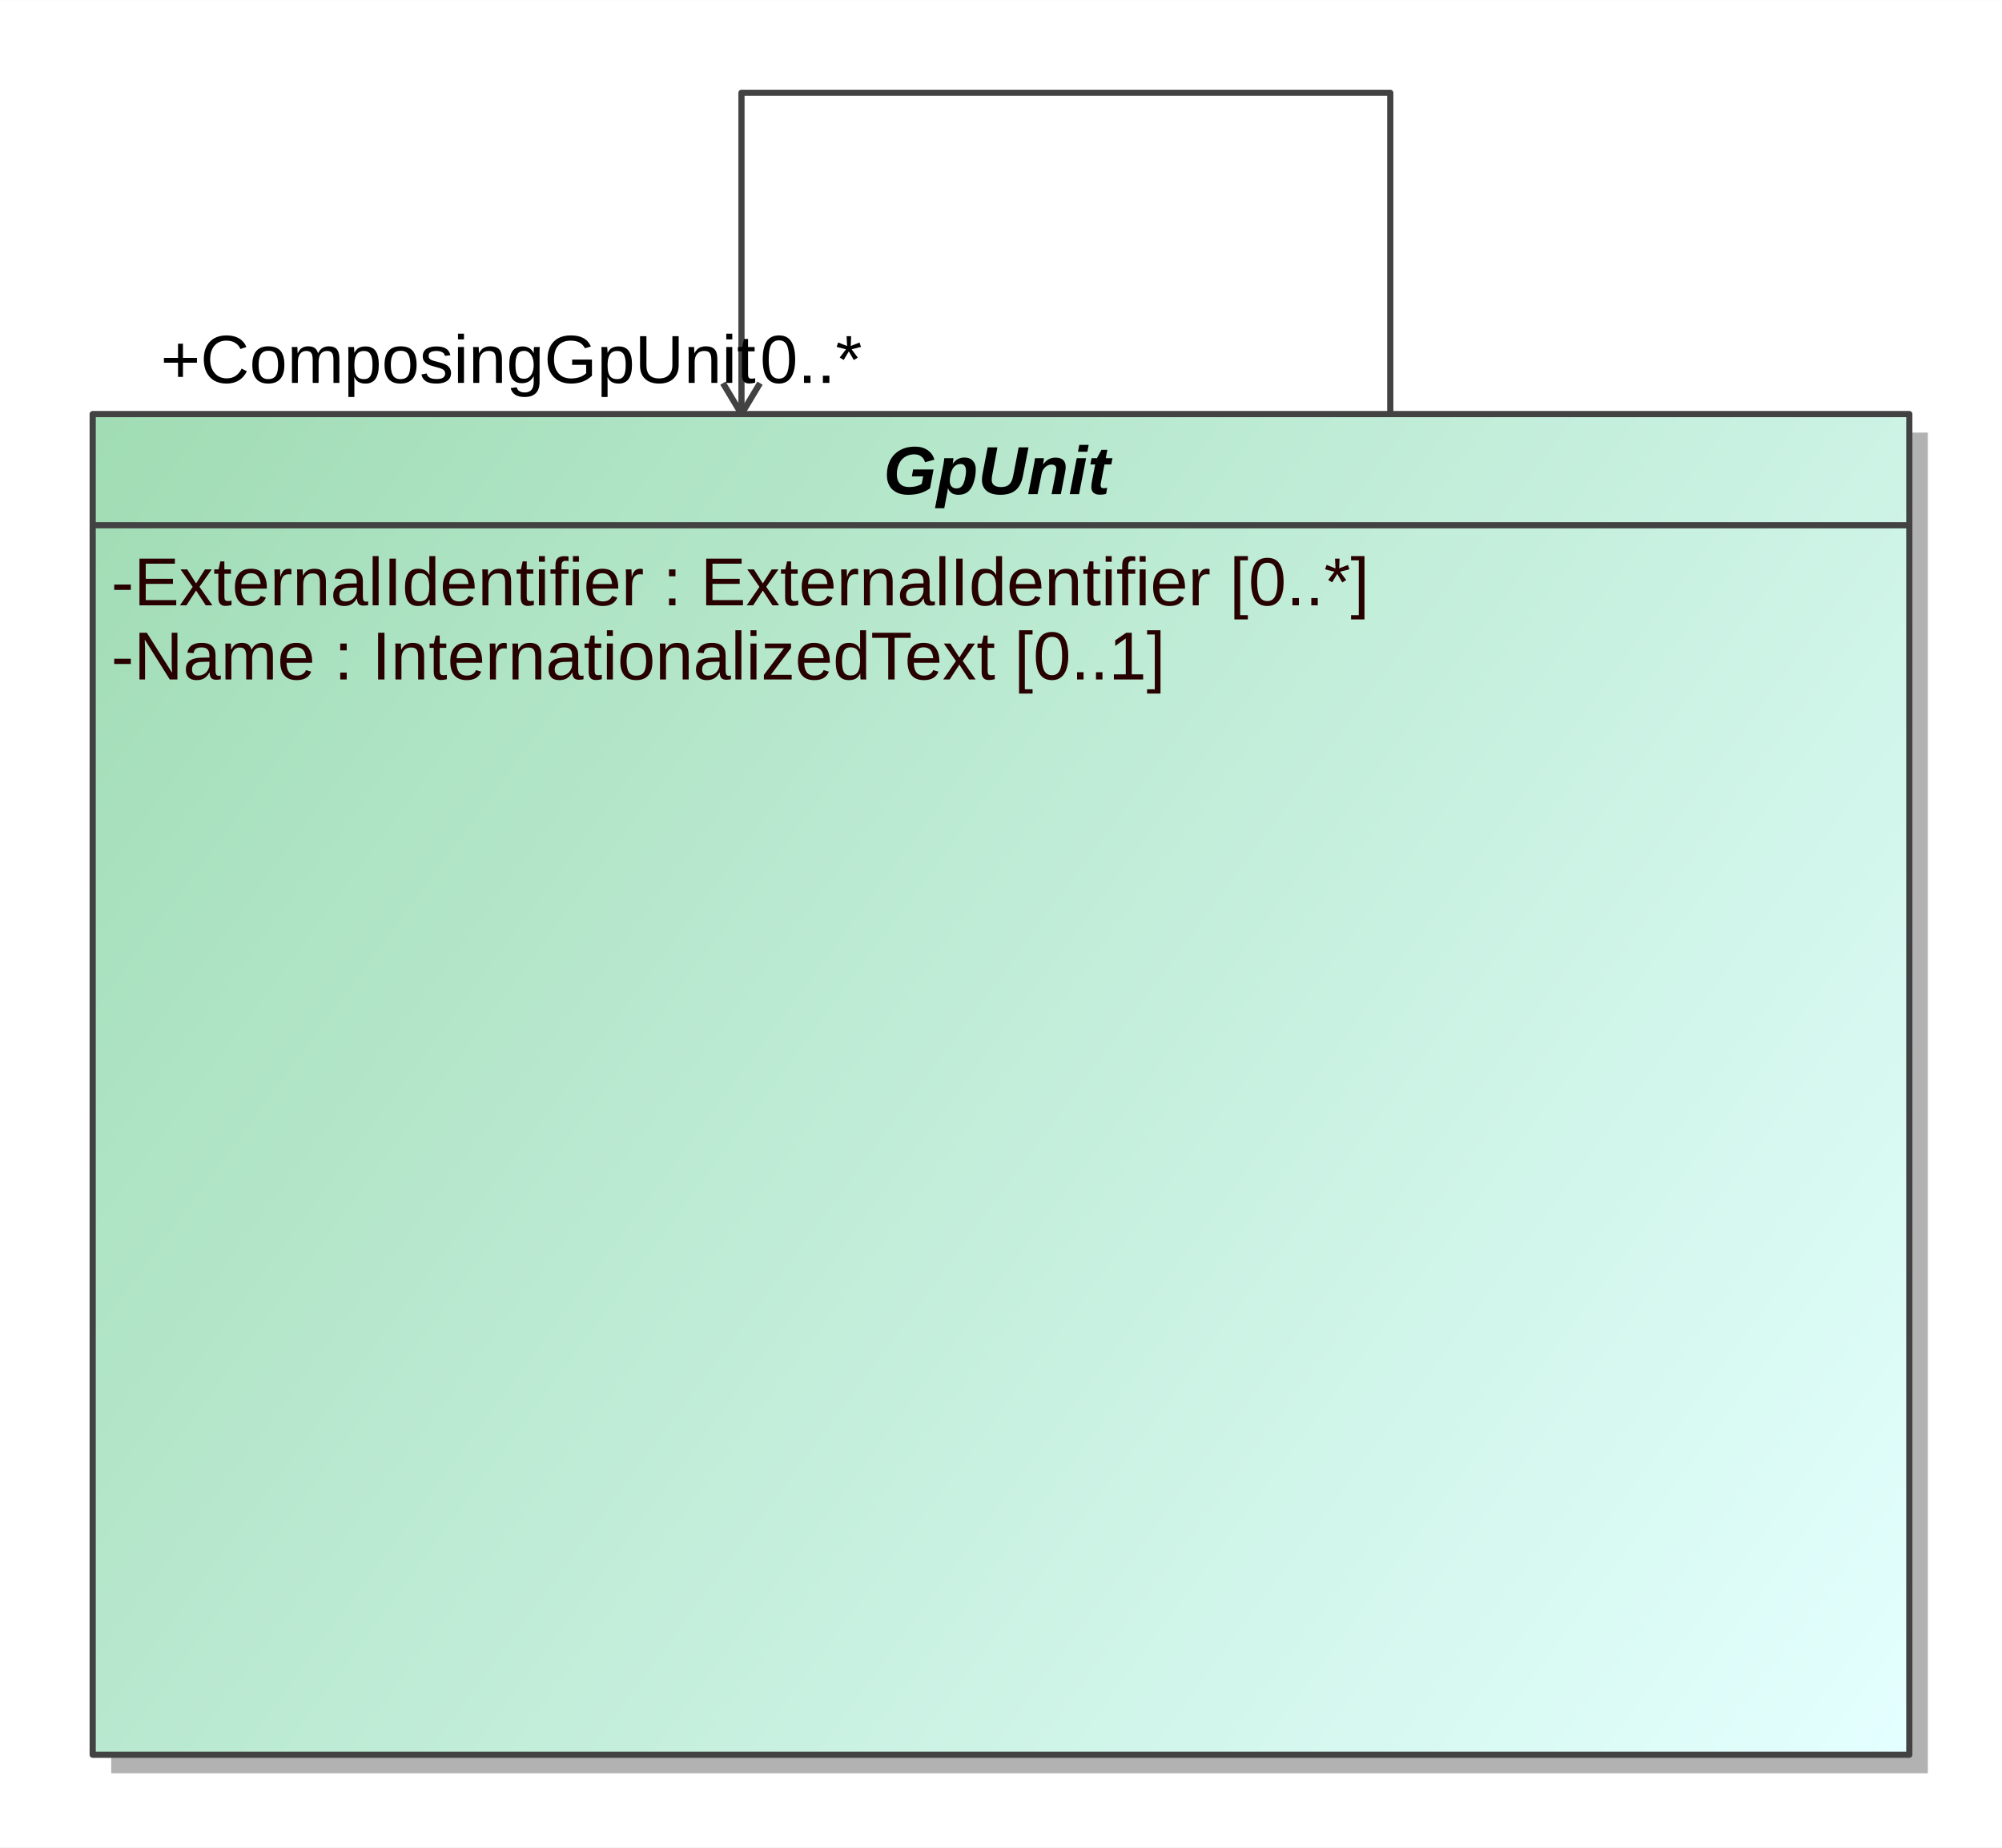
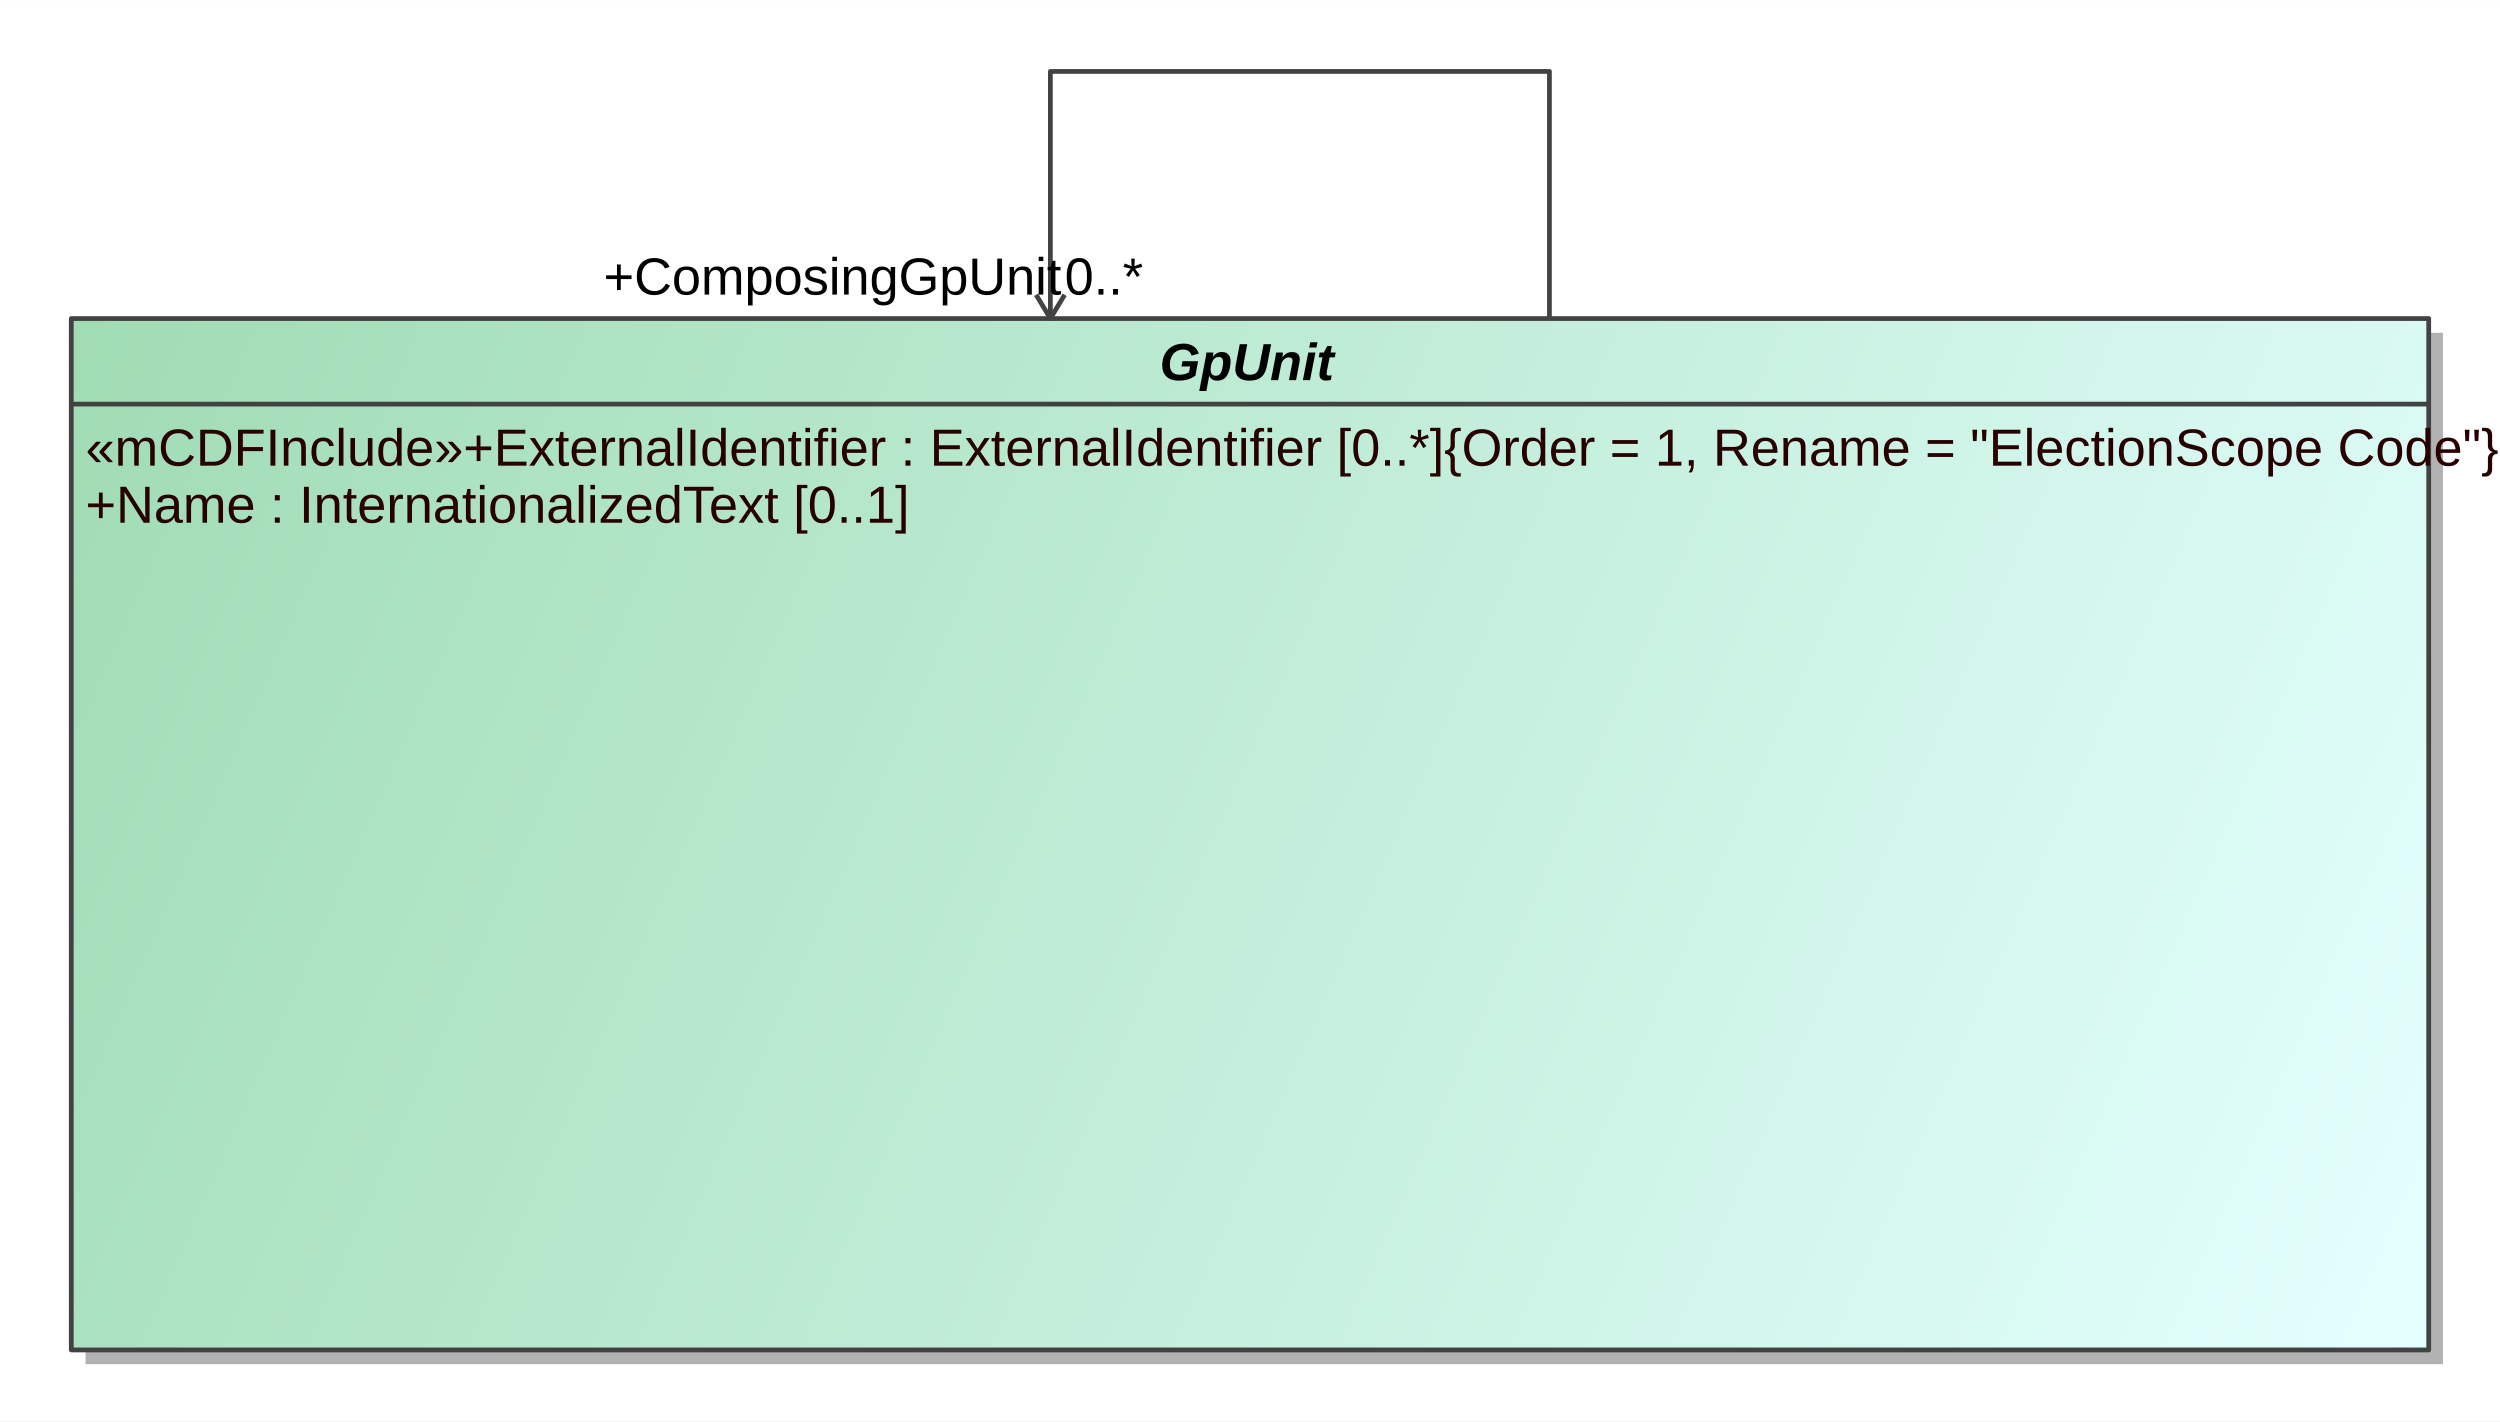
- <svg xmlns="http://www.w3.org/2000/svg" fill-opacity="1" color-rendering="auto" color-interpolation="auto" text-rendering="auto" stroke="black" stroke-linecap="square" width="3.375in" stroke-miterlimit="10" shape-rendering="auto" stroke-opacity="1" fill="black" stroke-dasharray="none" font-weight="normal" stroke-width="1" viewBox="0 0 324 299" height="3.115in" font-family="'Arial'" font-style="normal" stroke-linejoin="miter" font-size="12" stroke-dashoffset="0" image-rendering="auto">
+ <svg xmlns="http://www.w3.org/2000/svg" fill-opacity="1" color-rendering="auto" color-interpolation="auto" text-rendering="auto" stroke="black" stroke-linecap="square" width="5.479in" stroke-miterlimit="10" shape-rendering="auto" stroke-opacity="1" fill="black" stroke-dasharray="none" font-weight="normal" stroke-width="1" viewBox="0 0 526 299" height="3.115in" font-family="'Arial'" font-style="normal" stroke-linejoin="miter" font-size="12" stroke-dashoffset="0" image-rendering="auto">
  <defs id="genericDefs" />
  <g>
    <defs id="defs1">
-       <linearGradient x1="1225" gradientUnits="userSpaceOnUse" x2="1519" y1="1386" y2="1603" id="linearGradient1" spreadMethod="pad">
+       <linearGradient x1="1225" gradientUnits="userSpaceOnUse" x2="1721" y1="1386" y2="1603" id="linearGradient1" spreadMethod="pad">
        <stop stop-opacity="1" stop-color="rgb(160,220,180)" offset="0%" />
        <stop stop-opacity="1" stop-color="rgb(228,255,255)" offset="100%" />
      </linearGradient>
      <clipPath clipPathUnits="userSpaceOnUse" id="clipPath1">
-         <path d="M0 0 L324 0 L324 299 L0 299 L0 0 Z" />
+         <path d="M0 0 L526 0 L526 299 L0 299 L0 0 Z" />
      </clipPath>
      <clipPath clipPathUnits="userSpaceOnUse" id="clipPath2">
-         <path d="M1210 1319 L1534 1319 L1534 1618 L1210 1618 L1210 1319 Z" />
+         <path d="M1210 1319 L1736 1319 L1736 1618 L1210 1618 L1210 1319 Z" />
      </clipPath>
    </defs>
    <g fill="white" stroke="white">
-       <rect x="0" width="324" height="299" y="0" clip-path="url(#clipPath1)" stroke="none" />
-       <rect x="1228" y="1389" transform="translate(-1210,-1319)" clip-path="url(#clipPath2)" fill="rgb(178,178,178)" width="294" text-rendering="geometricPrecision" height="217" stroke="none" />
-       <rect x="1225" y="1386" transform="translate(-1210,-1319)" clip-path="url(#clipPath2)" fill="url(#linearGradient1)" width="294" text-rendering="geometricPrecision" height="217" stroke="none" />
+       <rect x="0" width="526" height="299" y="0" clip-path="url(#clipPath1)" stroke="none" />
+       <rect x="1228" y="1389" transform="translate(-1210,-1319)" clip-path="url(#clipPath2)" fill="rgb(178,178,178)" width="496" text-rendering="geometricPrecision" height="217" stroke="none" />
+       <rect x="1225" y="1386" transform="translate(-1210,-1319)" clip-path="url(#clipPath2)" fill="url(#linearGradient1)" width="496" text-rendering="geometricPrecision" height="217" stroke="none" />
    </g>
    <g fill="rgb(66,66,66)" text-rendering="geometricPrecision" transform="translate(-1210,-1319)" stroke-linecap="butt" stroke="rgb(66,66,66)" stroke-linejoin="round">
-       <rect fill="none" x="1225" width="294" height="217" y="1386" clip-path="url(#clipPath2)" />
-       <line y2="1404" fill="none" x1="1225" clip-path="url(#clipPath2)" x2="1519" y1="1404" />
-       <text x="1228" font-size="11" y="1428.958" clip-path="url(#clipPath2)" fill="rgb(40,0,0)" stroke="none" space="preserve">-Name : InternationalizedText [0..1]</text>
-       <text x="1228" font-size="11" y="1416.958" clip-path="url(#clipPath2)" fill="rgb(40,0,0)" stroke="none" space="preserve">-ExternalIdentifier : ExternalIdentifier [0..*]</text>
+       <rect fill="none" x="1225" width="496" height="217" y="1386" clip-path="url(#clipPath2)" />
+       <line y2="1404" fill="none" x1="1225" clip-path="url(#clipPath2)" x2="1721" y1="1404" />
+       <text x="1228" font-size="11" y="1428.958" clip-path="url(#clipPath2)" fill="rgb(40,0,0)" stroke="none" space="preserve">+Name : InternationalizedText [0..1]</text>
+       <text x="1228" font-size="11" y="1416.958" clip-path="url(#clipPath2)" fill="rgb(40,0,0)" stroke="none" space="preserve">«mCDFInclude»+ExternalIdentifier : ExternalIdentifier [0..*]{Order = 1, Rename = "ElectionScope Code"}</text>
    </g>
    <g font-size="11" stroke-linecap="butt" transform="translate(-1210,-1319)" text-rendering="geometricPrecision" stroke-linejoin="round" font-style="italic" font-weight="bold">
-       <text x="1353" space="preserve" y="1398.958" clip-path="url(#clipPath2)" stroke="none">GpUnit</text>
-       <path fill="none" d="M1333 1381 L1330 1386 L1327 1381" clip-path="url(#clipPath2)" stroke="rgb(66,66,66)" />
-       <path fill="none" d="M1330 1386 L1330 1334 L1435 1334 L1435 1386" clip-path="url(#clipPath2)" stroke="rgb(66,66,66)" />
-       <text x="1236" y="1380.958" clip-path="url(#clipPath2)" font-style="normal" stroke="none" font-weight="normal" space="preserve">+ComposingGpUnit</text>
-       <text x="1333" y="1380.958" clip-path="url(#clipPath2)" font-style="normal" stroke="none" font-weight="normal" space="preserve">0..*</text>
+       <text x="1454" space="preserve" y="1398.958" clip-path="url(#clipPath2)" stroke="none">GpUnit</text>
+       <path fill="none" d="M1434 1381 L1431 1386 L1428 1381" clip-path="url(#clipPath2)" stroke="rgb(66,66,66)" />
+       <path fill="none" d="M1431 1386 L1431 1334 L1536 1334 L1536 1386" clip-path="url(#clipPath2)" stroke="rgb(66,66,66)" />
+       <text x="1337" y="1380.958" clip-path="url(#clipPath2)" font-style="normal" stroke="none" font-weight="normal" space="preserve">+ComposingGpUnit</text>
+       <text x="1434" y="1380.958" clip-path="url(#clipPath2)" font-style="normal" stroke="none" font-weight="normal" space="preserve">0..*</text>
    </g>
  </g>
</svg>
